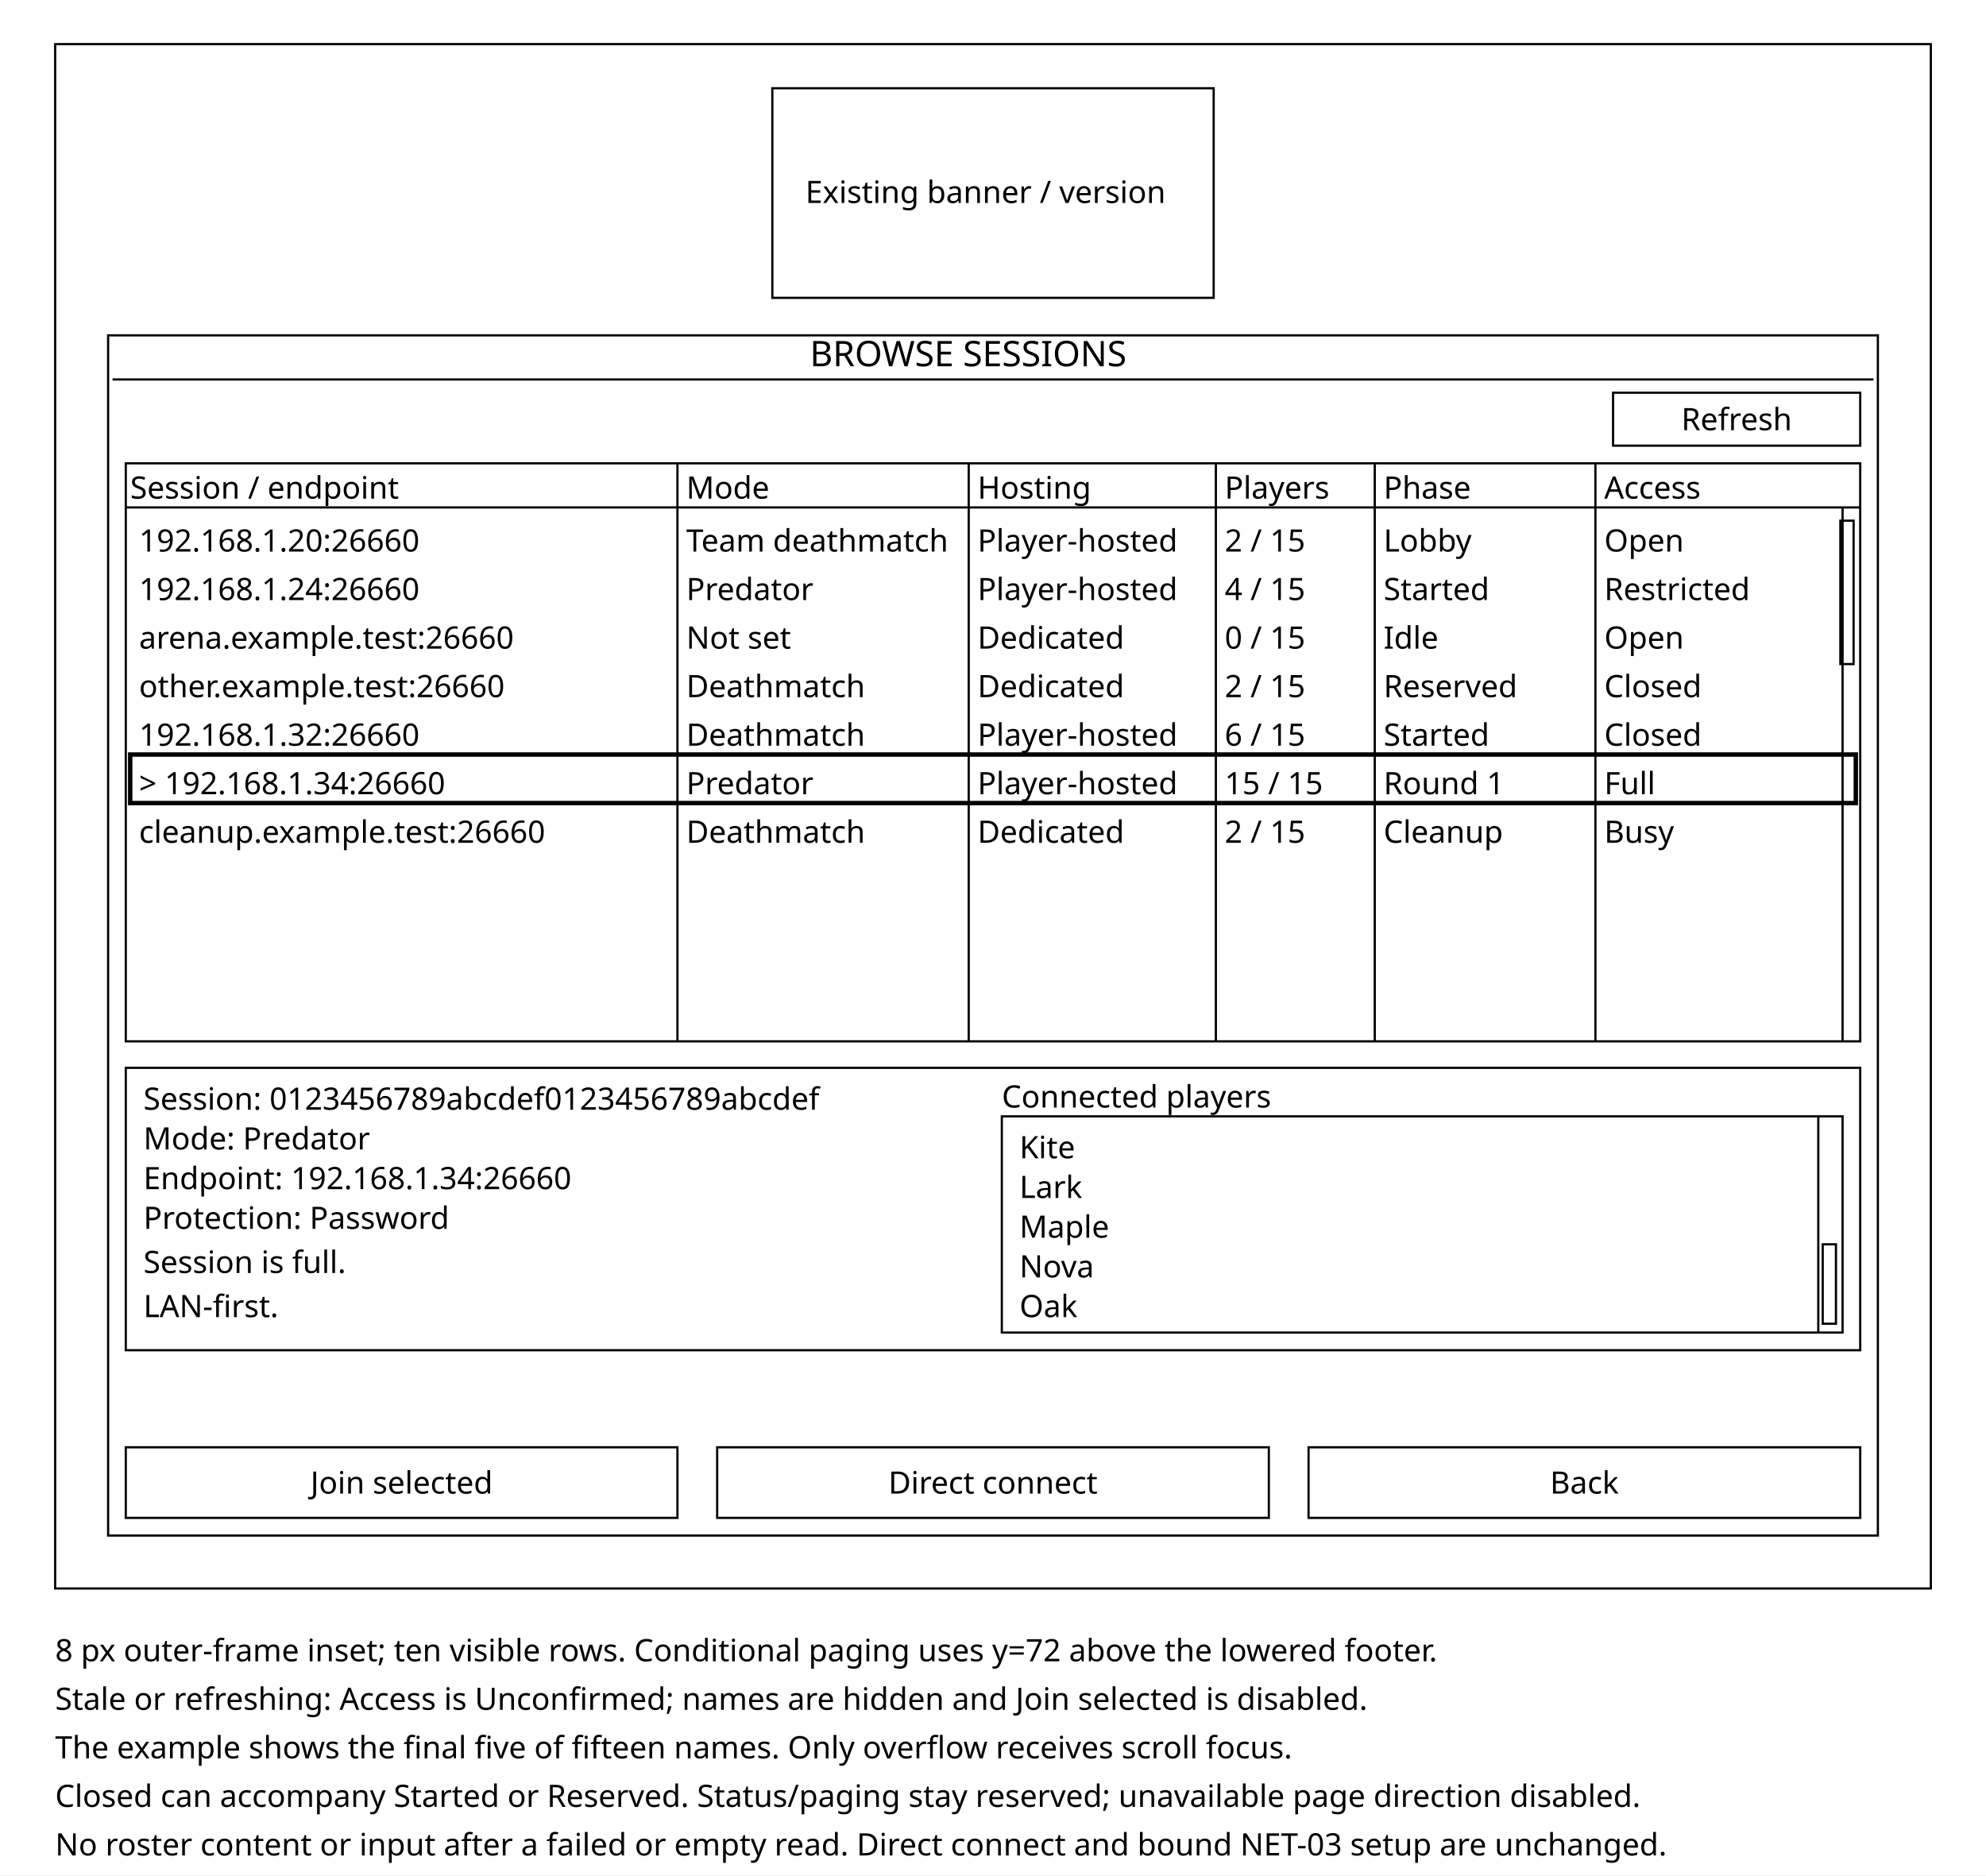
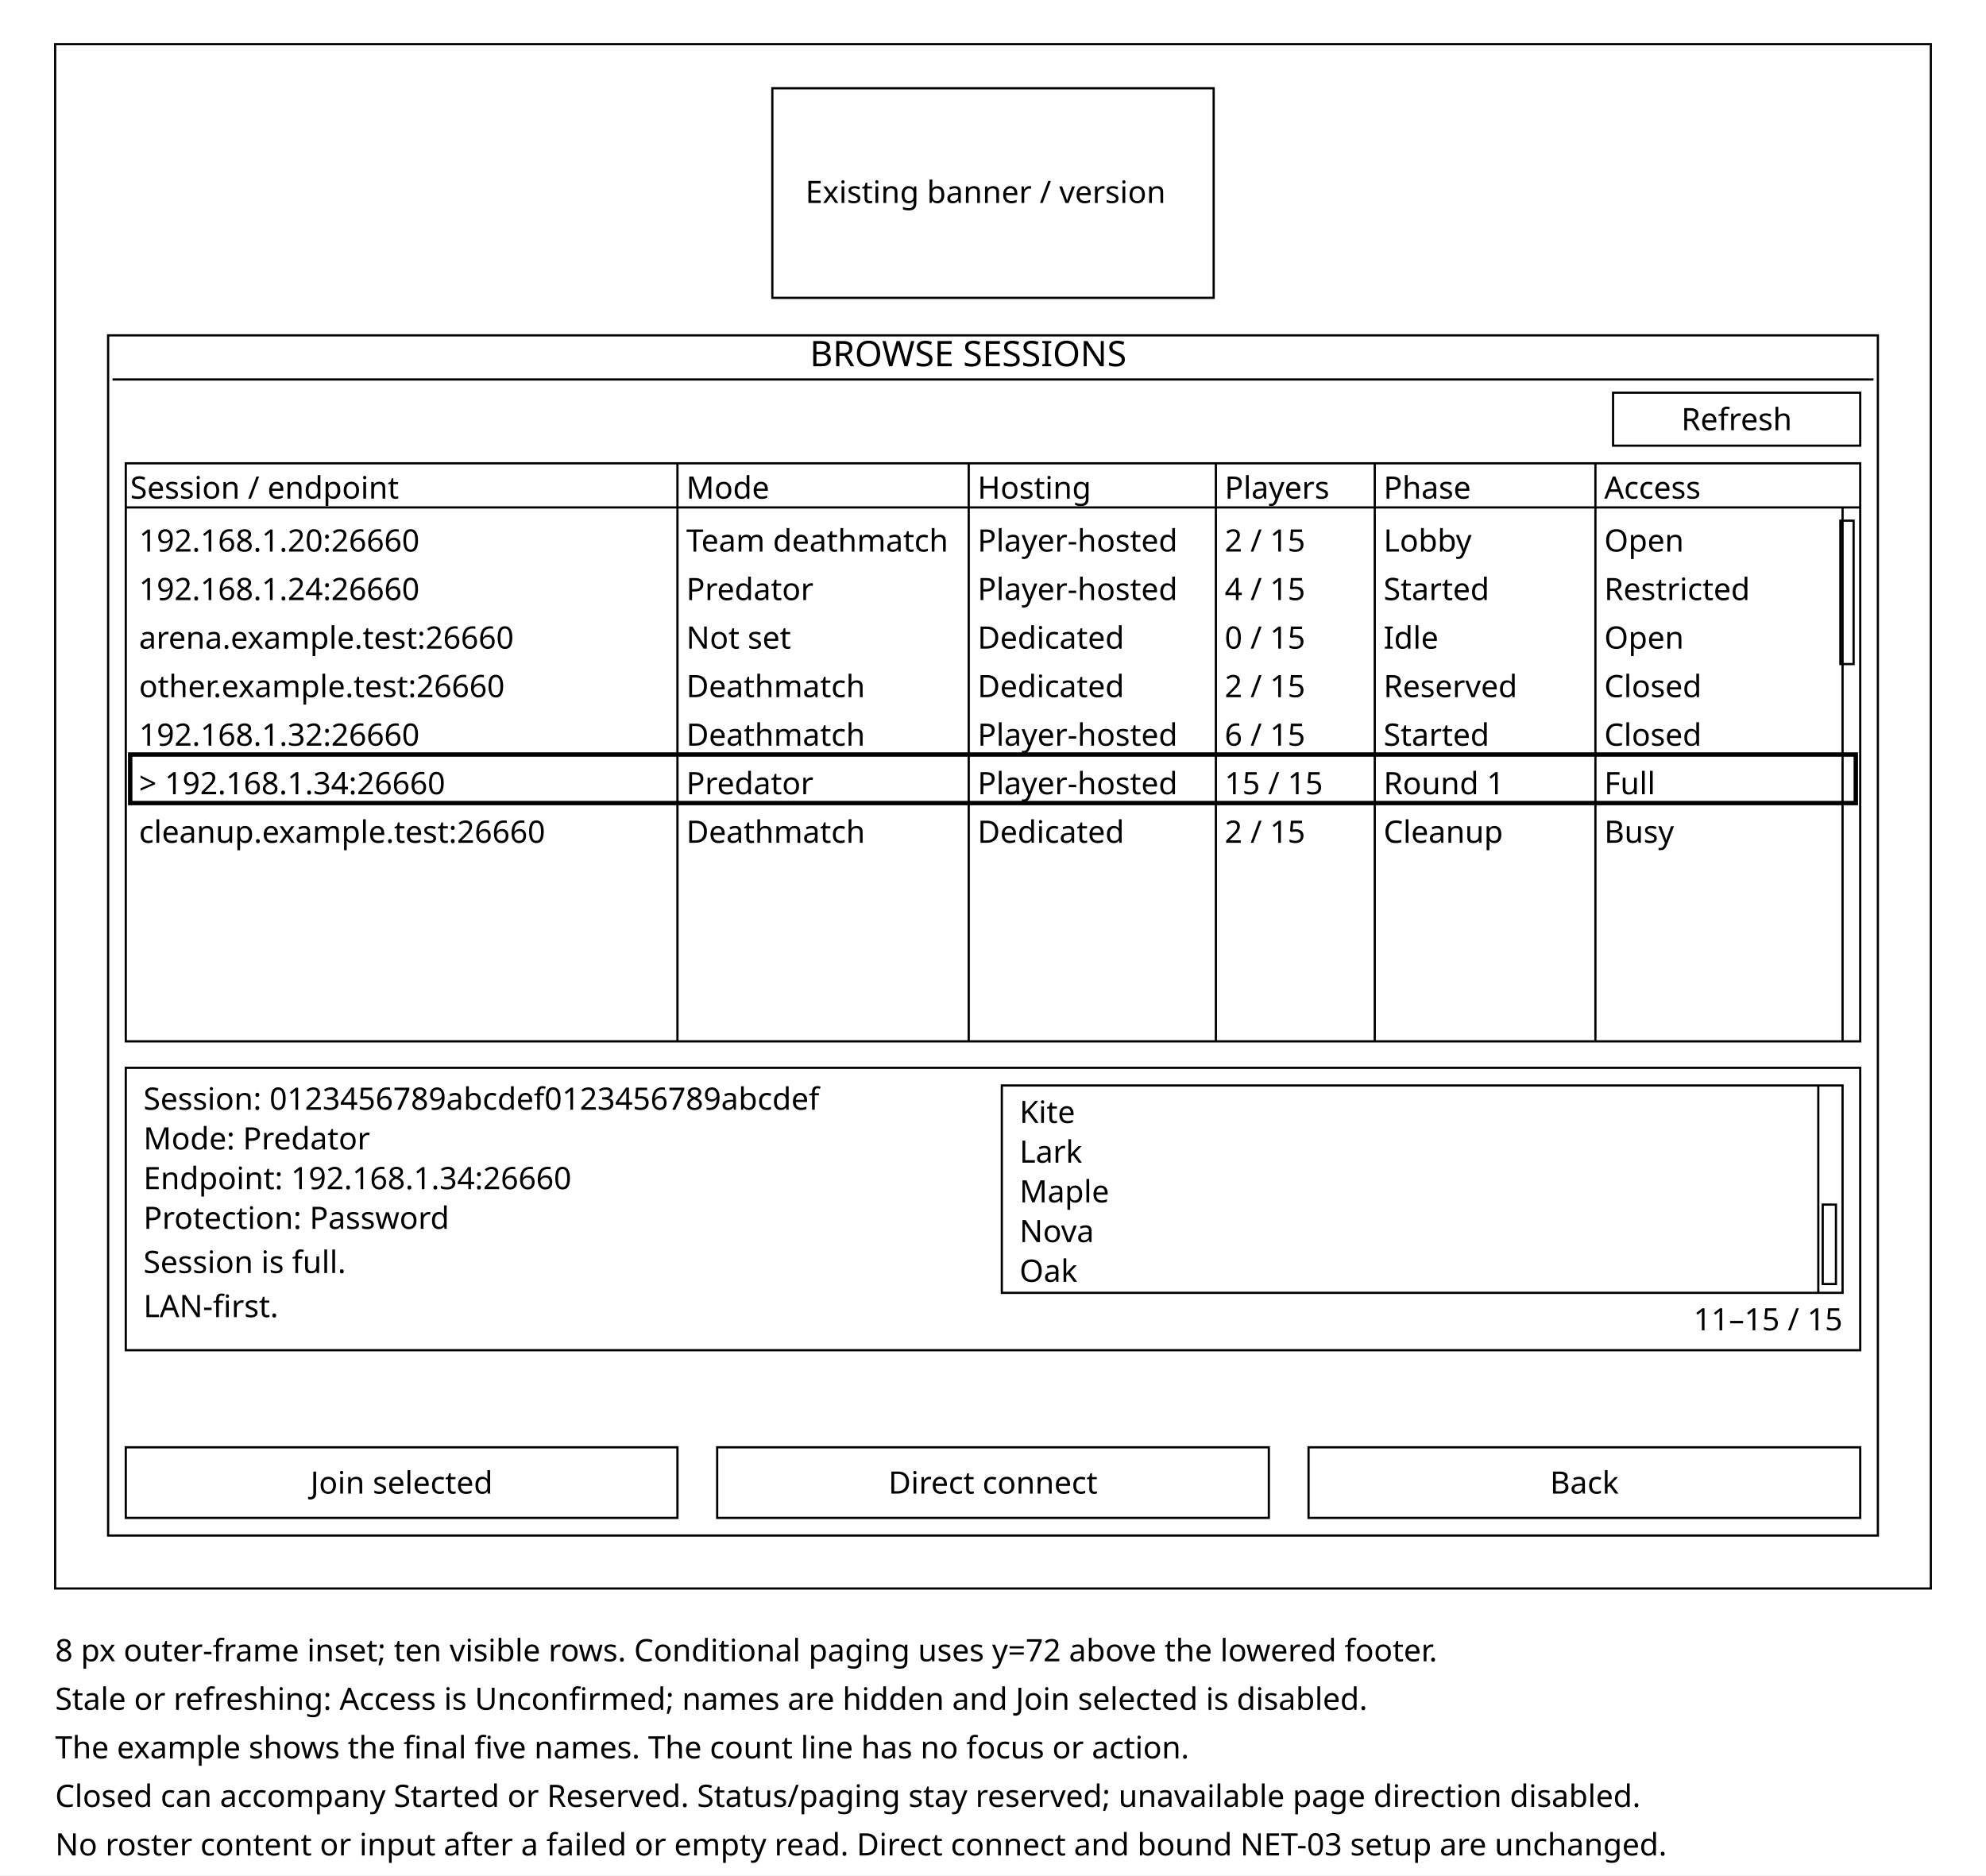
<svg xmlns="http://www.w3.org/2000/svg" width="900" height="850" viewBox="0 0 900 850">
  <rect width="900" height="850" fill="white" />
  <g fill="none" stroke="black">
    <rect x="25" y="20" width="850" height="700" />
    <rect x="350" y="40" width="200" height="95" />
    <rect x="49" y="152" width="802" height="544" />
    <path d="M51 172H849" />
    <rect x="57" y="210" width="786" height="262" />
    <path d="M57 230H843 M307 210V472 M439 210V472 M551 210V472 M623 210V472 M723 210V472 M835 230V472" />
    <rect x="59" y="342" width="782" height="22" stroke-width="2" />
    <rect x="834" y="236" width="6" height="65" />
    <rect x="57" y="484" width="786" height="128" />
-     <rect x="454" y="506" width="381" height="98" fill="white" />
-     <path d="M824 506V604" />
-     <rect x="826" y="564" width="6" height="36" />
+     <rect x="454" y="492" width="381" height="94" fill="white" />
+     <path d="M824 492V586" />
+     <rect x="826" y="546" width="6" height="36" />
    <rect x="57" y="656" width="250" height="32" />
    <rect x="731" y="178" width="112" height="24" />
    <rect x="325" y="656" width="250" height="32" />
    <rect x="593" y="656" width="250" height="32" />
  </g>
  <g fill="black" font-family="sans-serif" font-size="14">
    <text x="365" y="92">Existing banner / version</text>
    <text x="367" y="166" font-size="16">BROWSE SESSIONS</text>
    <text x="59" y="226">Session / endpoint</text>
    <text x="311" y="226">Mode</text>
    <text x="443" y="226">Hosting</text>
    <text x="555" y="226">Players</text>
    <text x="627" y="226">Phase</text>
    <text x="727" y="226">Access</text>
    <text x="63" y="250">192.168.1.20:26660</text>
    <text x="311" y="250">Team deathmatch</text>
    <text x="443" y="250">Player-hosted</text>
    <text x="555" y="250">2 / 15</text>
    <text x="627" y="250">Lobby</text>
    <text x="727" y="250">Open</text>
    <text x="63" y="272">192.168.1.24:26660</text>
    <text x="311" y="272">Predator</text>
    <text x="443" y="272">Player-hosted</text>
    <text x="555" y="272">4 / 15</text>
    <text x="627" y="272">Started</text>
    <text x="727" y="272">Restricted</text>
    <text x="63" y="294">arena.example.test:26660</text>
    <text x="311" y="294">Not set</text>
    <text x="443" y="294">Dedicated</text>
    <text x="555" y="294">0 / 15</text>
    <text x="627" y="294">Idle</text>
    <text x="727" y="294">Open</text>
    <text x="63" y="316">other.example.test:26660</text>
    <text x="311" y="316">Deathmatch</text>
    <text x="443" y="316">Dedicated</text>
    <text x="555" y="316">2 / 15</text>
    <text x="627" y="316">Reserved</text>
    <text x="727" y="316">Closed</text>
    <text x="63" y="338">192.168.1.32:26660</text>
    <text x="311" y="338">Deathmatch</text>
    <text x="443" y="338">Player-hosted</text>
    <text x="555" y="338">6 / 15</text>
    <text x="627" y="338">Started</text>
    <text x="727" y="338">Closed</text>
    <text x="63" y="360">&gt; 192.168.1.34:26660</text>
    <text x="311" y="360">Predator</text>
    <text x="443" y="360">Player-hosted</text>
    <text x="555" y="360">15 / 15</text>
    <text x="627" y="360">Round 1</text>
    <text x="727" y="360">Full</text>
    <text x="63" y="382">cleanup.example.test:26660</text>
    <text x="311" y="382">Deathmatch</text>
    <text x="443" y="382">Dedicated</text>
    <text x="555" y="382">2 / 15</text>
    <text x="627" y="382">Cleanup</text>
    <text x="727" y="382">Busy</text>
    <text x="65" y="503">Session: 0123456789abcdef0123456789abcdef</text>
    <text x="65" y="521">Mode: Predator</text>
    <text x="65" y="539">Endpoint: 192.168.1.34:26660</text>
    <text x="65" y="557">Protection: Password</text>
    <text x="65" y="577">Session is full.</text>
    <text x="65" y="597">LAN-first.</text>
-     <text x="454" y="502">Connected players</text>
-     <text x="462" y="525">Kite</text>
-     <text x="462" y="543">Lark</text>
-     <text x="462" y="561">Maple</text>
-     <text x="462" y="579">Nova</text>
-     <text x="462" y="597">Oak</text>
+     <text x="462" y="509">Kite</text>
+     <text x="462" y="527">Lark</text>
+     <text x="462" y="545">Maple</text>
+     <text x="462" y="563">Nova</text>
+     <text x="462" y="581">Oak</text>
+     <text x="835" y="603" text-anchor="end">11–15 / 15</text>
    <text x="182" y="677" text-anchor="middle">Join selected</text>
    <text x="787" y="195" text-anchor="middle">Refresh</text>
    <text x="450" y="677" text-anchor="middle">Direct connect</text>
    <text x="718" y="677" text-anchor="middle">Back</text>
    <text x="25" y="753">8 px outer-frame inset; ten visible rows. Conditional paging uses y=72 above the lowered footer.</text>
    <text x="25" y="775">Stale or refreshing: Access is Unconfirmed; names are hidden and Join selected is disabled.</text>
-     <text x="25" y="797">The example shows the final five of fifteen names. Only overflow receives scroll focus.</text>
+     <text x="25" y="797">The example shows the final five names. The count line has no focus or action.</text>
    <text x="25" y="819">Closed can accompany Started or Reserved. Status/paging stay reserved; unavailable page direction disabled.</text>
    <text x="25" y="841">No roster content or input after a failed or empty read. Direct connect and bound NET-03 setup are unchanged.</text>
  </g>
</svg>
